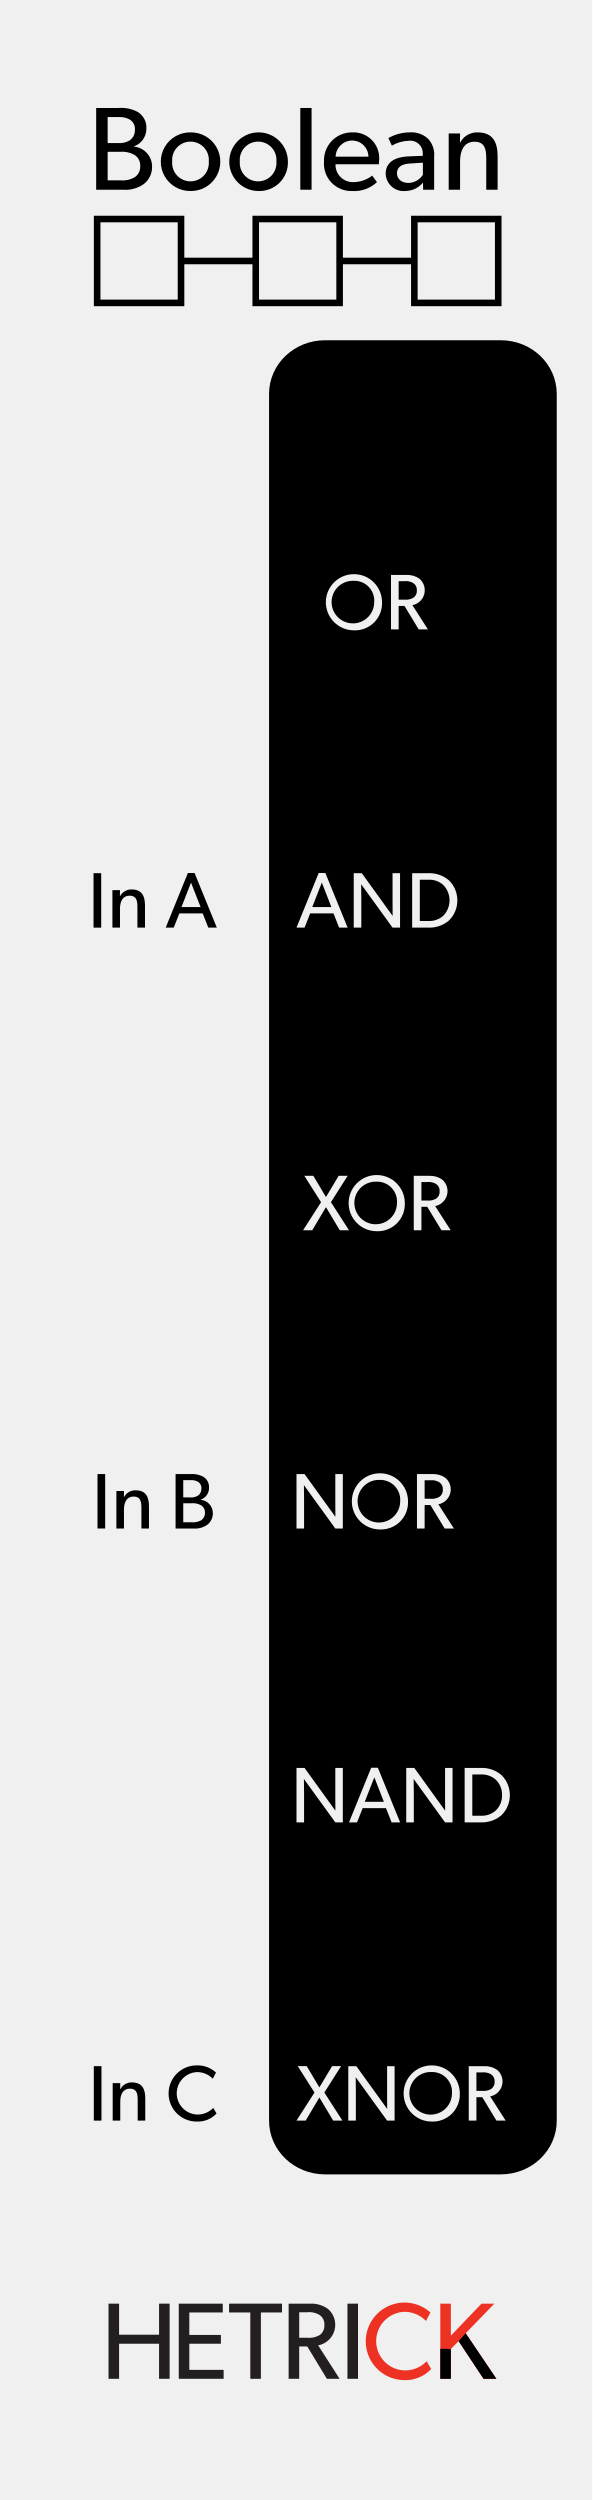
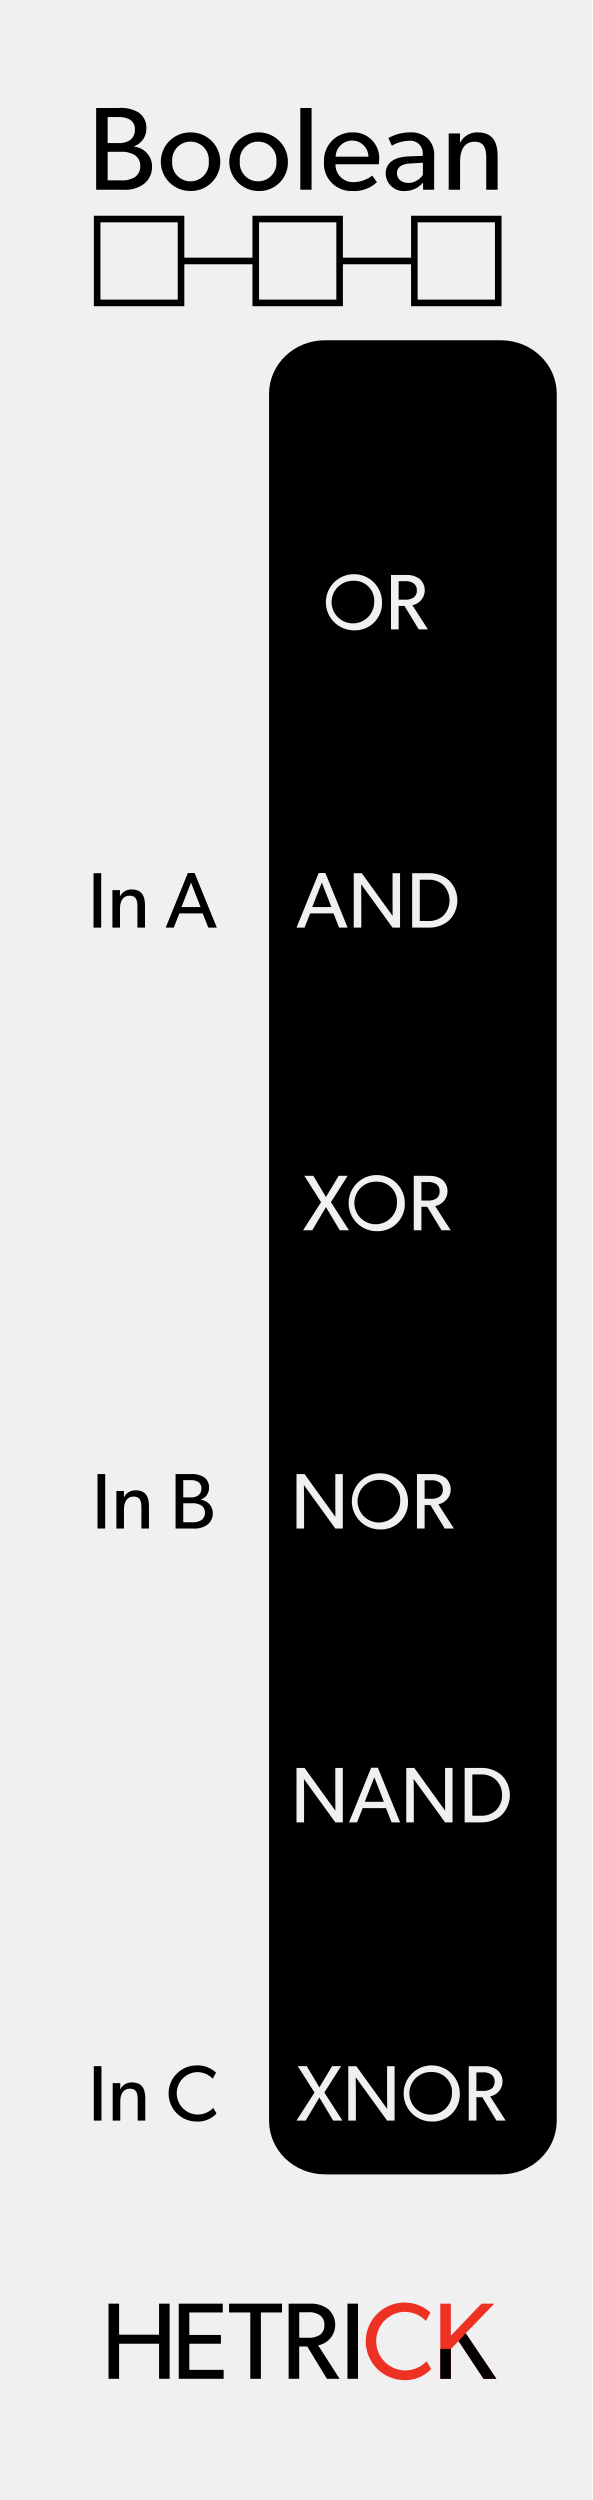
<svg xmlns="http://www.w3.org/2000/svg" id="svg8" width="90" height="380" viewBox="0 0 90 380" version="1.1">
  <defs id="defs133" />
  <g id="layer1">
    <path id="rect817" d="M0,0H90V380H0Z" transform="translate(0 0.00002)" style="fill: #f0f0f0" />
  </g>
  <g id="g22">
-     <path d="M25.784,361.578H24.178v-5.331H18.102v5.331H16.496V350.155h1.606v4.719h6.076v-4.719h1.606Z" transform="translate(0 0.00002)" style="fill: #231f20" id="path6" />
-     <path d="M33.992,361.578H27.171V350.155h6.689v1.341H28.776v3.411h4.801v1.341h-4.801v3.973h5.215Z" transform="translate(0 0.00002)" style="fill: #231f20" id="path8" />
-     <path d="M42.865,351.496H39.653v10.083h-1.606V351.496H34.819v-1.341h8.046Z" transform="translate(0 0.00002)" style="fill: #231f20" id="path10" />
-     <path d="M51.622,361.578H49.685l-2.98-4.917H45.479v4.917h-1.606V350.155h3.228a4.373,4.373,0,0,1,2.748.795A3.185,3.185,0,0,1,48.36,356.496Zm-3.046-9.702a3.047,3.047,0,0,0-1.92-.414h-1.175v3.874h1.175a3.159,3.159,0,0,0,1.92-.397,1.727,1.727,0,0,0,.729-1.54A1.698,1.698,0,0,0,48.575,351.877Z" transform="translate(0 0.00002)" style="fill: #231f20" id="path12" />
-     <path d="M54.419,361.578H52.813V350.155h1.606Z" transform="translate(0 0.00002)" style="fill: #231f20" id="path14" />
+     <path d="M25.784,361.578H24.178v-5.331H18.102v5.331H16.496V350.155h1.606v4.719h6.076v-4.719h1.606Z" transform="translate(0 0.00002)" style="fill:#000000" id="path6" />
+     <path d="M33.992,361.578H27.171V350.155h6.689v1.341H28.776v3.411h4.801v1.341h-4.801v3.973h5.215Z" transform="translate(0 0.00002)" style="fill:#000000" id="path8" />
+     <path d="M42.865,351.496H39.653v10.083h-1.606V351.496H34.819v-1.341h8.046Z" transform="translate(0 0.00002)" style="fill:#000000" id="path10" />
+     <path d="M51.622,361.578H49.685l-2.98-4.917H45.479v4.917h-1.606V350.155h3.228a4.373,4.373,0,0,1,2.748.795A3.185,3.185,0,0,1,48.36,356.496Zm-3.046-9.702a3.047,3.047,0,0,0-1.92-.414h-1.175v3.874h1.175a3.159,3.159,0,0,0,1.92-.397,1.727,1.727,0,0,0,.729-1.54A1.698,1.698,0,0,0,48.575,351.877Z" transform="translate(0 0.00002)" style="fill:#000000" id="path12" />
+     <path d="M54.419,361.578H52.813V350.155h1.606Z" transform="translate(0 0.00002)" style="fill:#000000" id="path14" />
    <path d="M65.542,360.088A5.355,5.355,0,0,1,61.37,361.777a5.895,5.895,0,1,1,4.056-10.281l-.679,1.291a4.527,4.527,0,0,0-3.311-1.391,4.458,4.458,0,0,0,0,8.907,4.522,4.522,0,0,0,3.411-1.391Z" transform="translate(0 0.00002)" style="fill: #ed3224" id="path16" />
    <path d="M75.452,361.578H73.499L69.707,355.85l-1.175,1.192v4.536H66.926V350.155h1.606v4.868l4.652-4.868h1.954l-4.354,4.503Z" transform="translate(0 0.00002)" style="fill: #ed3224" id="path18" />
    <path d="M75.452,361.578H73.499L69.707,355.85l-1.175,1.192v4.536H66.926V357.019l1.606.023,1.175-1.192,1.076-1.192.616.914.497.737Z" transform="translate(0 0.00002)" id="path20" />
  </g>
  <g id="g38">
    <path d="M21.783,28.026a4.807,4.807,0,0,1-3.133.81h-4.033V16.413h3.349a5.368,5.368,0,0,1,2.953.594,2.765,2.765,0,0,1,1.332,2.521,2.831,2.831,0,0,1-1.89,2.719v.036a3.036,3.036,0,0,1,2.754,3.024A3.242,3.242,0,0,1,21.783,28.026Zm-2.107-9.885a3.198,3.198,0,0,0-1.71-.342H16.363v3.943h1.458a3.069,3.069,0,0,0,1.854-.378,1.851,1.851,0,0,0,.829-1.639A1.656,1.656,0,0,0,19.676,18.141Zm.738,5.384a3.812,3.812,0,0,0-2.179-.45H16.363v4.339h1.873a3.805,3.805,0,0,0,2.179-.432,1.927,1.927,0,0,0,.9-1.747A1.868,1.868,0,0,0,20.415,23.525Z" transform="translate(0 0.00002)" id="path24" />
    <path d="M28.964,29.035a4.457,4.457,0,1,1,0-8.913,4.457,4.457,0,1,1,0,8.913Zm0-7.508a2.782,2.782,0,0,0-2.791,3.007,2.792,2.792,0,1,0,5.563,0A2.779,2.779,0,0,0,28.964,21.526Z" transform="translate(0 0.00002)" id="path26" />
    <path d="M39.242,29.035a4.457,4.457,0,1,1,4.52-4.447A4.336,4.336,0,0,1,39.242,29.035Zm0-7.508a2.782,2.782,0,0,0-2.791,3.007,2.792,2.792,0,1,0,5.563,0A2.779,2.779,0,0,0,39.242,21.526Z" transform="translate(0 0.00002)" id="path28" />
    <path d="M47.359,28.836H45.648V16.413h1.711Z" transform="translate(0 0.00002)" id="path30" />
    <path d="M57.584,24.965H50.994A2.637,2.637,0,0,0,53.749,27.684a4.734,4.734,0,0,0,2.827-.99l.72.99a5.021,5.021,0,0,1-3.763,1.351,4.147,4.147,0,0,1-4.285-4.483,4.242,4.242,0,0,1,4.339-4.43,3.905,3.905,0,0,1,4.052,4.087A7.365,7.365,0,0,1,57.584,24.965ZM56,23.813a2.471,2.471,0,0,0-2.467-2.449A2.516,2.516,0,0,0,51.013,23.813Z" transform="translate(0 0.00002)" id="path32" />
    <path d="M65.989,28.836H64.315l-.019-1.08a3.528,3.528,0,0,1-2.719,1.278,2.718,2.718,0,0,1-2.953-2.647c0-1.674,1.369-2.521,3.35-2.611l2.286-.09v-.342a1.876,1.876,0,0,0-2.124-1.944,5.26,5.26,0,0,0-2.575.738l-.522-1.152a6.594,6.594,0,0,1,3.205-.864,3.707,3.707,0,0,1,2.827.973,3.542,3.542,0,0,1,.918,2.772Zm-1.71-4.105-1.999.126c-1.386.072-1.944.666-1.944,1.476,0,.811.63,1.477,1.765,1.477a2.686,2.686,0,0,0,2.179-1.242Z" transform="translate(0 0.00002)" id="path34" />
    <path d="M75.638,28.836H73.909V24.065c0-1.44-.253-2.521-1.783-2.521-1.603,0-2.196,1.35-2.196,2.989v4.303H68.201V20.284h1.729l-.019,1.351h.055a2.889,2.889,0,0,1,2.61-1.513c2.431,0,3.062,1.603,3.062,3.655Z" transform="translate(0 0.00002)" id="path36" />
  </g>
  <g id="g46" transform="translate(0.99958,0.99999)">
    <path d="m 14.381,140 h -1.163 v -8.275 h 1.163 z" transform="translate(0,2e-5)" id="path40" />
    <path d="m 21.039,140 h -1.151 v -3.178 c 0,-0.959 -0.167,-1.679 -1.187,-1.679 -1.067,0 -1.463,0.899 -1.463,1.991 v 2.866 h -1.151 v -5.697 h 1.151 l -0.012,0.899 h 0.036 A 1.925,1.925 0 0 1 19,134.196 c 1.619,0 2.039,1.067 2.039,2.435 z" transform="translate(0,2e-5)" id="path42" />
    <path d="m 31.958,140 h -1.296 l -0.852,-2.159 h -3.55 l -0.852,2.159 H 24.186 l 3.37,-8.299 h 1.02 z m -2.471,-3.13 -1.451,-3.718 -1.452,3.718 z" transform="translate(0,2e-5)" id="path44" />
  </g>
  <g id="g54" transform="translate(1.226376,0.99999)">
    <path d="m 14.759,231.333 h -1.163 v -8.275 h 1.163 z" transform="translate(0,2e-5)" id="path48" />
    <path d="m 21.417,231.333 h -1.151 v -3.179 c 0,-0.959 -0.167,-1.679 -1.187,-1.679 -1.067,0 -1.463,0.899 -1.463,1.991 v 2.866 h -1.151 v -5.697 h 1.151 l -0.012,0.899 h 0.036 a 1.925,1.925 0 0 1 1.739,-1.007 c 1.619,0 2.039,1.067 2.039,2.435 z" transform="translate(0,2e-5)" id="path50" />
    <path d="m 30.237,230.793 a 3.198,3.198 0 0 1 -2.087,0.54 h -2.687 v -8.275 h 2.23 a 3.572,3.572 0 0 1 1.967,0.396 1.841,1.841 0 0 1 0.888,1.679 1.886,1.886 0 0 1 -1.259,1.812 v 0.023 a 2.024,2.024 0 0 1 1.835,2.016 2.158,2.158 0 0 1 -0.888,1.811 z m -1.403,-6.584 a 2.13,2.13 0 0 0 -1.14,-0.229 H 26.627 v 2.627 h 0.972 a 2.045,2.045 0 0 0 1.235,-0.252 1.235,1.235 0 0 0 0.552,-1.092 A 1.101,1.101 0 0 0 28.834,224.209 Z m 0.491,3.586 a 2.533,2.533 0 0 0 -1.451,-0.3 H 26.627 v 2.891 h 1.247 a 2.537,2.537 0 0 0 1.451,-0.288 1.285,1.285 0 0 0 0.601,-1.164 1.244,1.244 0 0 0 -0.601,-1.139 z" transform="translate(0,2e-5)" id="path52" />
  </g>
  <rect x="40.897" y="51.719" width="43.727" height="278.785" rx="8.503" ry="8.151" id="rect58" style="stroke-width:1.041" />
  <g id="g66" style="fill:#f0f0f0;fill-opacity:1" transform="translate(-6.78259,0.99999)">
    <path d="M 59.831,186 H 58.428 L 56.329,182.486 54.242,186 h -1.392 l 2.734,-4.27 -2.543,-4.006 h 1.368 l 1.919,3.226 1.931,-3.226 H 59.627 l -2.543,4.006 z" transform="translate(0,2e-5)" style="fill:#f0f0f0;fill-opacity:1" id="path60" />
    <path d="m 64.044,186.144 a 4.27,4.27 0 1 1 4.27,-4.27 4.111,4.111 0 0 1 -4.27,4.27 z m 0,-7.532 a 3.242,3.242 0 1 0 3.082,3.238 3.028,3.028 0 0 0 -3.082,-3.238 z" transform="translate(0,2e-5)" style="fill:#f0f0f0;fill-opacity:1" id="path62" />
    <path d="m 75.287,186 h -1.403 l -2.159,-3.562 H 70.838 V 186 h -1.164 v -8.275 h 2.339 a 3.169,3.169 0 0 1 1.991,0.576 2.307,2.307 0 0 1 -1.079,4.018 z m -2.207,-7.028 a 2.205,2.205 0 0 0 -1.391,-0.3 h -0.852 v 2.807 h 0.852 a 2.284,2.284 0 0 0 1.391,-0.288 1.251,1.251 0 0 0 0.528,-1.115 1.231,1.231 0 0 0 -0.528,-1.104 z" transform="translate(0,2e-5)" style="fill:#f0f0f0;fill-opacity:1" id="path64" />
  </g>
  <g id="g76" style="fill:#f0f0f0;fill-opacity:1" transform="translate(-3.1029,0.99999)">
    <path d="M 55.151,321.333 H 53.748 l -2.099,-3.514 -2.087,3.514 h -1.392 l 2.734,-4.27 -2.543,-4.006 h 1.368 l 1.919,3.227 1.931,-3.227 h 1.367 l -2.543,4.006 z" transform="translate(0,2e-5)" style="fill:#f0f0f0;fill-opacity:1" id="path68" />
    <path d="m 63.082,321.333 h -1.14 l -4.772,-6.596 c 0,0 0.023,1.115 0.023,2.194 V 321.333 H 56.042 v -8.275 h 1.224 l 4.689,6.501 c 0,0 -0.013,-1.02 -0.013,-2.111 v -4.39 H 63.082 Z" transform="translate(0,2e-5)" style="fill:#f0f0f0;fill-opacity:1" id="path70" />
    <path d="m 68.724,321.478 a 4.27,4.27 0 1 1 4.27,-4.27 4.111,4.111 0 0 1 -4.27,4.27 z m 0,-7.532 a 3.242,3.242 0 1 0 3.082,3.238 3.028,3.028 0 0 0 -3.082,-3.238 z" transform="translate(0,2e-5)" style="fill:#f0f0f0;fill-opacity:1" id="path72" />
    <path d="m 79.967,321.333 h -1.403 l -2.159,-3.562 h -0.887 v 3.562 h -1.164 v -8.275 h 2.339 a 3.169,3.169 0 0 1 1.991,0.576 2.307,2.307 0 0 1 -1.079,4.018 z m -2.207,-7.028 a 2.208,2.208 0 0 0 -1.391,-0.3 h -0.852 v 2.807 h 0.852 a 2.281,2.281 0 0 0 1.391,-0.288 1.25,1.25 0 0 0 0.528,-1.115 1.232,1.232 0 0 0 -0.528,-1.104 z" transform="translate(0,2e-5)" style="fill:#f0f0f0;fill-opacity:1" id="path74" />
  </g>
  <g id="g86" style="fill:#f0f0f0;fill-opacity:1" transform="translate(-3.00036,0.99999)">
    <path d="m 55.108,276 h -1.14 l -4.773,-6.597 c 0,0 0.024,1.115 0.024,2.195 V 276 h -1.151 v -8.275 H 49.291 l 4.689,6.5 c 0,0 -0.012,-1.02 -0.012,-2.11 v -4.39 h 1.14 z" transform="translate(0,2e-5)" style="fill:#f0f0f0;fill-opacity:1" id="path78" />
    <path d="m 63.82,276 h -1.296 l -0.852,-2.159 H 58.123 L 57.271,276 h -1.223 l 3.37,-8.3 h 1.019 z m -2.471,-3.131 -1.451,-3.718 -1.451,3.718 z" transform="translate(0,2e-5)" style="fill:#f0f0f0;fill-opacity:1" id="path80" />
    <path d="M 71.787,276 H 70.648 L 65.875,269.403 c 0,0 0.024,1.115 0.024,2.195 V 276 H 64.748 v -8.275 h 1.223 l 4.689,6.5 c 0,0 -0.012,-1.02 -0.012,-2.11 v -4.39 h 1.139 z" transform="translate(0,2e-5)" style="fill:#f0f0f0;fill-opacity:1" id="path82" />
    <path d="M 79.216,274.92 A 4.554,4.554 0 0 1 76.122,276 H 73.627 v -8.275 h 2.495 a 4.554,4.554 0 0 1 3.094,1.079 4.283,4.283 0 0 1 0,6.116 z M 78.329,269.487 a 3.16,3.16 0 0 0 -2.207,-0.768 H 74.791 v 6.272 h 1.331 a 3.16,3.16 0 0 0 2.207,-0.768 3.118,3.118 0 0 0 0.983,-2.362 3.149,3.149 0 0 0 -0.983,-2.375 z" transform="translate(0,2e-5)" style="fill:#f0f0f0;fill-opacity:1" id="path84" />
  </g>
  <g id="g94" style="fill:#f0f0f0;fill-opacity:1" transform="translate(-7.50036,0.99999)">
    <path d="m 59.608,231.333 h -1.14 l -4.773,-6.596 c 0,0 0.024,1.115 0.024,2.194 v 4.401 h -1.151 v -8.275 H 53.791 l 4.689,6.501 c 0,0 -0.012,-1.02 -0.012,-2.111 v -4.39 h 1.14 z" transform="translate(0,2e-5)" style="fill:#f0f0f0;fill-opacity:1" id="path88" />
    <path d="m 65.25,231.478 a 4.27,4.27 0 1 1 4.27,-4.27 4.111,4.111 0 0 1 -4.27,4.27 z m 0,-7.532 a 3.242,3.242 0 1 0 3.082,3.238 3.028,3.028 0 0 0 -3.082,-3.238 z" transform="translate(0,2e-5)" style="fill:#f0f0f0;fill-opacity:1" id="path90" />
    <path d="m 76.492,231.333 h -1.403 l -2.159,-3.562 H 72.043 v 3.562 h -1.164 v -8.275 h 2.339 a 3.169,3.169 0 0 1 1.991,0.576 2.307,2.307 0 0 1 -1.079,4.018 z m -2.207,-7.028 a 2.208,2.208 0 0 0 -1.391,-0.3 H 72.043 v 2.807 h 0.852 a 2.281,2.281 0 0 0 1.391,-0.288 1.25,1.25 0 0 0 0.528,-1.115 1.232,1.232 0 0 0 -0.528,-1.104 z" transform="translate(0,2e-5)" style="fill:#f0f0f0;fill-opacity:1" id="path92" />
  </g>
  <g id="g100" style="fill:#f0f0f0;fill-opacity:1" transform="translate(-7.009875,0.99999)">
    <path d="M 60.81,94.811 A 4.27,4.27 0 1 1 65.079,90.541 4.111,4.111 0 0 1 60.81,94.811 Z m 0,-7.532 a 3.242,3.242 0 1 0 3.083,3.238 3.028,3.028 0 0 0 -3.083,-3.238 z" transform="translate(0,2e-5)" style="fill:#f0f0f0;fill-opacity:1" id="path96" />
    <path d="m 72.053,94.666 h -1.403 l -2.158,-3.562 h -0.888 v 3.562 h -1.163 v -8.275 h 2.338 a 3.169,3.169 0 0 1 1.991,0.576 2.307,2.307 0 0 1 -1.079,4.018 z m -2.207,-7.028 a 2.205,2.205 0 0 0 -1.391,-0.3 H 67.604 V 90.145 h 0.852 A 2.284,2.284 0 0 0 69.846,89.857 1.251,1.251 0 0 0 70.374,88.742 1.231,1.231 0 0 0 69.846,87.638 Z" transform="translate(0,2e-5)" style="fill:#f0f0f0;fill-opacity:1" id="path98" />
  </g>
  <g id="g108" style="fill:#f0f0f0;fill-opacity:1" transform="translate(-6.5404,0.99999)">
    <path d="M 59.38,140 H 58.085 l -0.852,-2.159 h -3.55 L 52.832,140 h -1.224 l 3.37,-8.299 H 55.998 Z m -2.471,-3.13 -1.451,-3.718 -1.451,3.718 z" transform="translate(0,2e-5)" style="fill:#f0f0f0;fill-opacity:1" id="path102" />
    <path d="M 67.348,140 H 66.208 l -4.772,-6.596 c 0,0 0.023,1.115 0.023,2.195 V 140 h -1.151 v -8.275 h 1.224 l 4.689,6.5 c 0,0 -0.013,-1.02 -0.013,-2.111 v -4.39 h 1.14 z" transform="translate(0,2e-5)" style="fill:#f0f0f0;fill-opacity:1" id="path104" />
    <path d="M 74.776,138.92 A 4.557,4.557 0 0 1 71.682,140 H 69.188 v -8.275 h 2.494 a 4.557,4.557 0 0 1 3.095,1.08 4.286,4.286 0 0 1 0,6.116 z m -0.888,-5.433 a 3.156,3.156 0 0 0 -2.207,-0.768 h -1.331 v 6.272 h 1.331 a 3.158,3.158 0 0 0 2.207,-0.768 3.344,3.344 0 0 0 0,-4.737 z" transform="translate(0,2e-5)" style="fill:#f0f0f0;fill-opacity:1" id="path106" />
  </g>
  <g id="g116" transform="translate(1.13092,0.99999)">
    <path d="m 14.291,321.333 h -1.163 v -8.275 h 1.163 z" transform="translate(0,2e-5)" id="path110" />
    <path d="m 20.949,321.333 h -1.151 v -3.178 c 0,-0.96 -0.167,-1.68 -1.187,-1.68 -1.067,0 -1.463,0.899 -1.463,1.991 v 2.866 h -1.151 v -5.696 h 1.151 l -0.012,0.899 h 0.036 a 1.925,1.925 0 0 1 1.739,-1.008 c 1.619,0 2.039,1.067 2.039,2.435 z" transform="translate(0,2e-5)" id="path112" />
    <path d="m 31.785,320.254 a 3.883,3.883 0 0 1 -3.022,1.224 4.27,4.27 0 0 1 0,-8.54 4.102,4.102 0 0 1 2.938,1.092 l -0.492,0.936 a 3.278,3.278 0 0 0 -2.398,-1.008 3.23,3.23 0 0 0 0,6.453 3.277,3.277 0 0 0 2.471,-1.008 z" transform="translate(0,2e-5)" id="path114" />
  </g>
  <g id="g128">
    <rect x="38.873" y="33.292" width="12.75" height="12.75" style="fill: none;stroke: #000;stroke-miterlimit: 10" id="rect118" />
    <rect x="14.766" y="33.292" width="12.75" height="12.75" style="fill: none;stroke: #000;stroke-miterlimit: 10" id="rect120" />
    <rect x="62.98" y="33.292" width="12.75" height="12.75" style="fill: none;stroke: #000;stroke-miterlimit: 10" id="rect122" />
    <line x1="27.516" y1="39.667" x2="38.873" y2="39.667" style="fill: none;stroke: #000;stroke-miterlimit: 10" id="line124" />
    <line x1="51.623" y1="39.667" x2="62.98" y2="39.667" style="fill: none;stroke: #000;stroke-miterlimit: 10" id="line126" />
  </g>
</svg>
